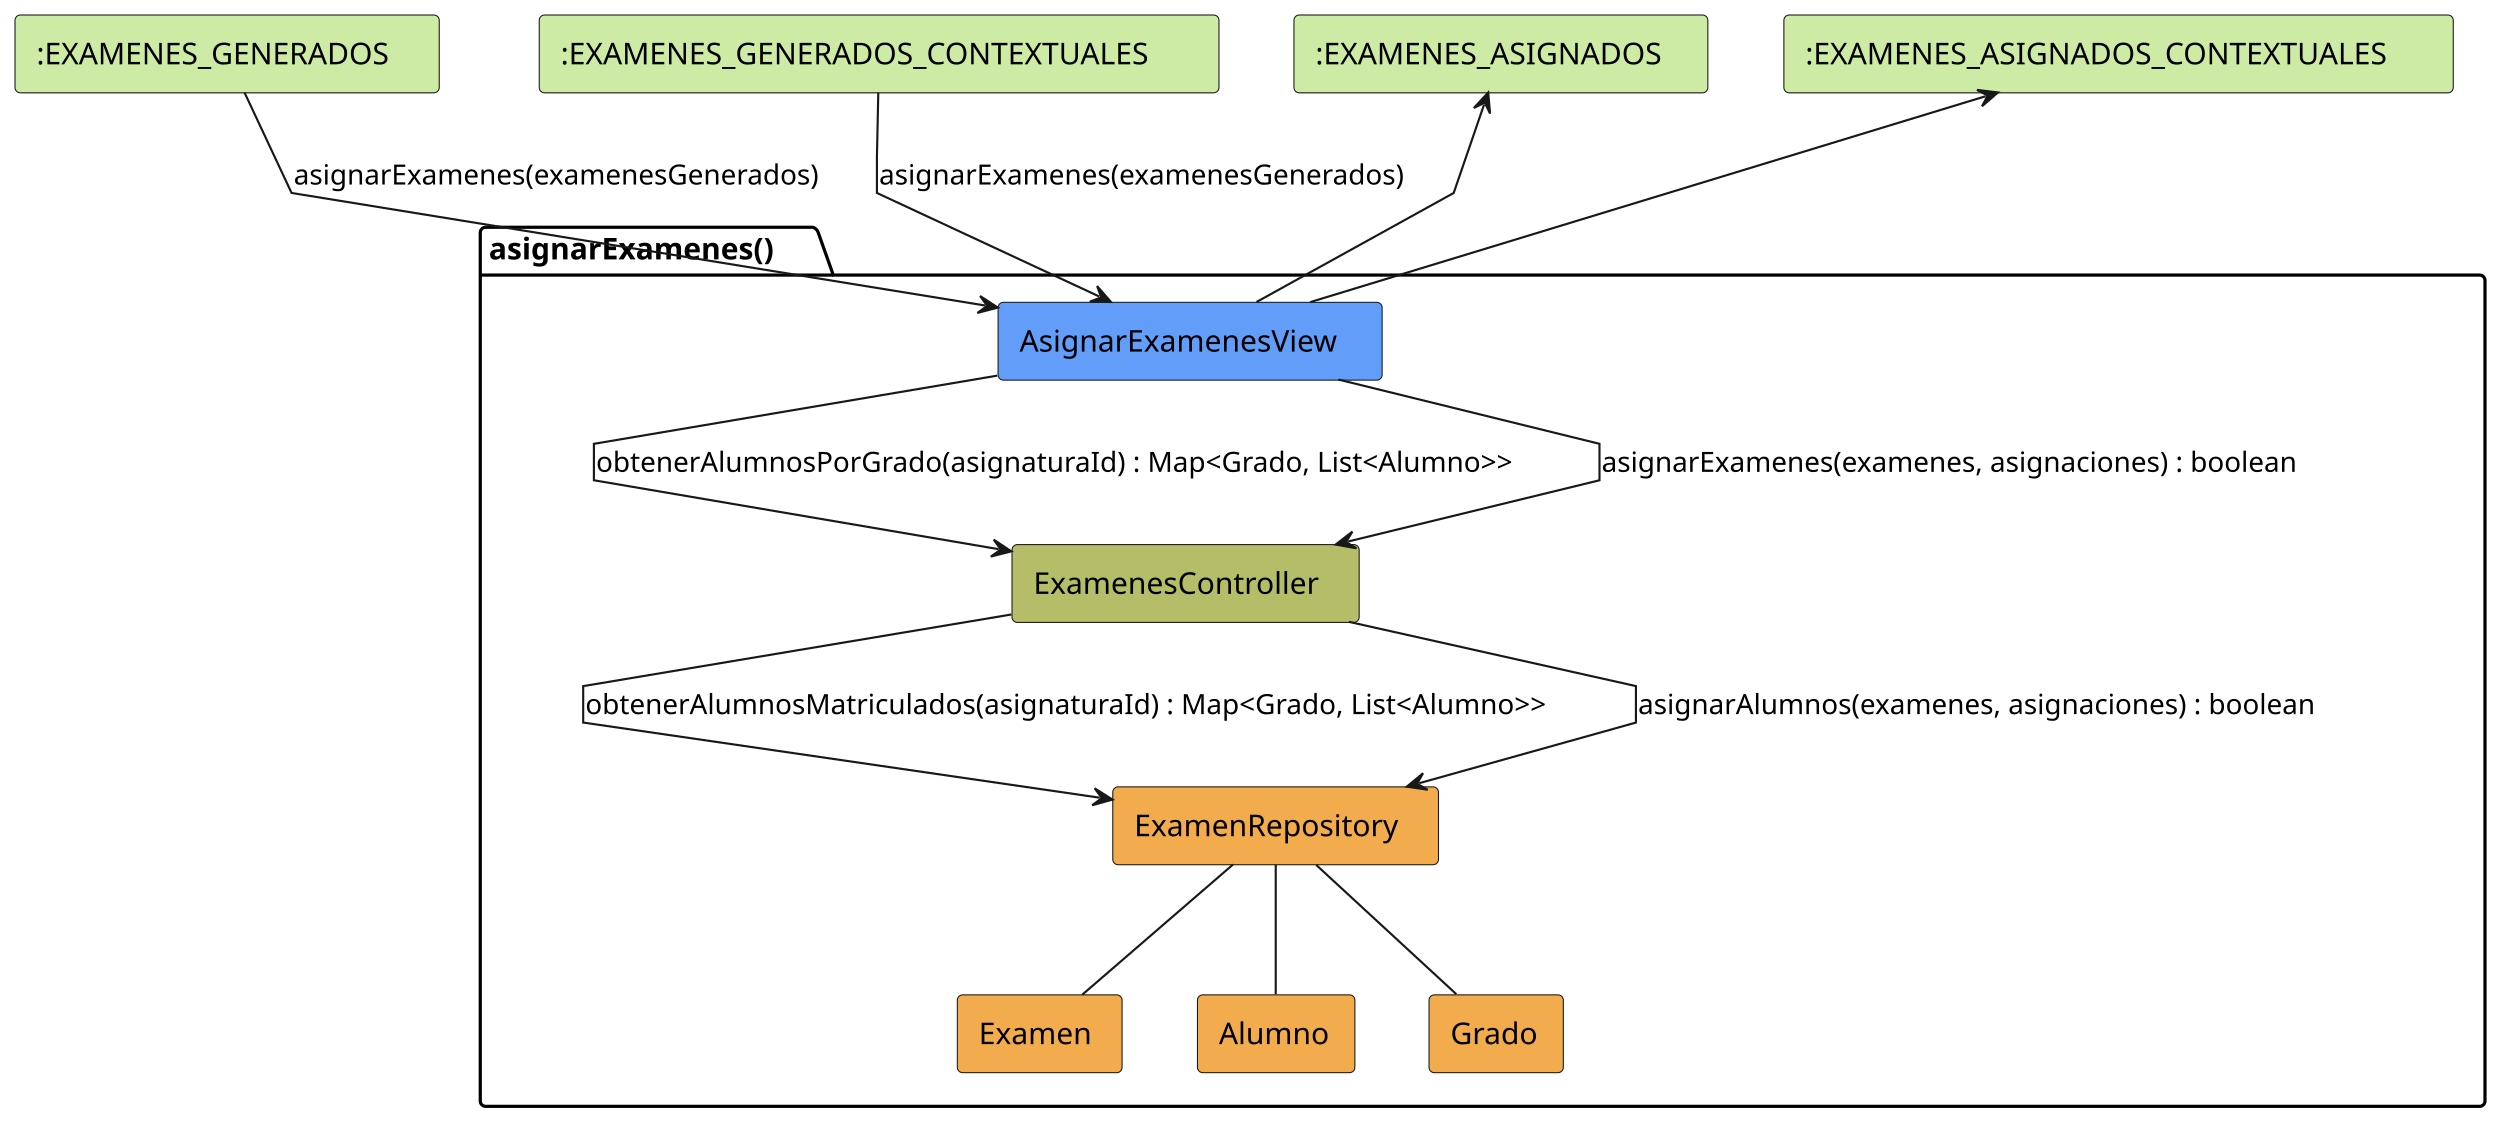
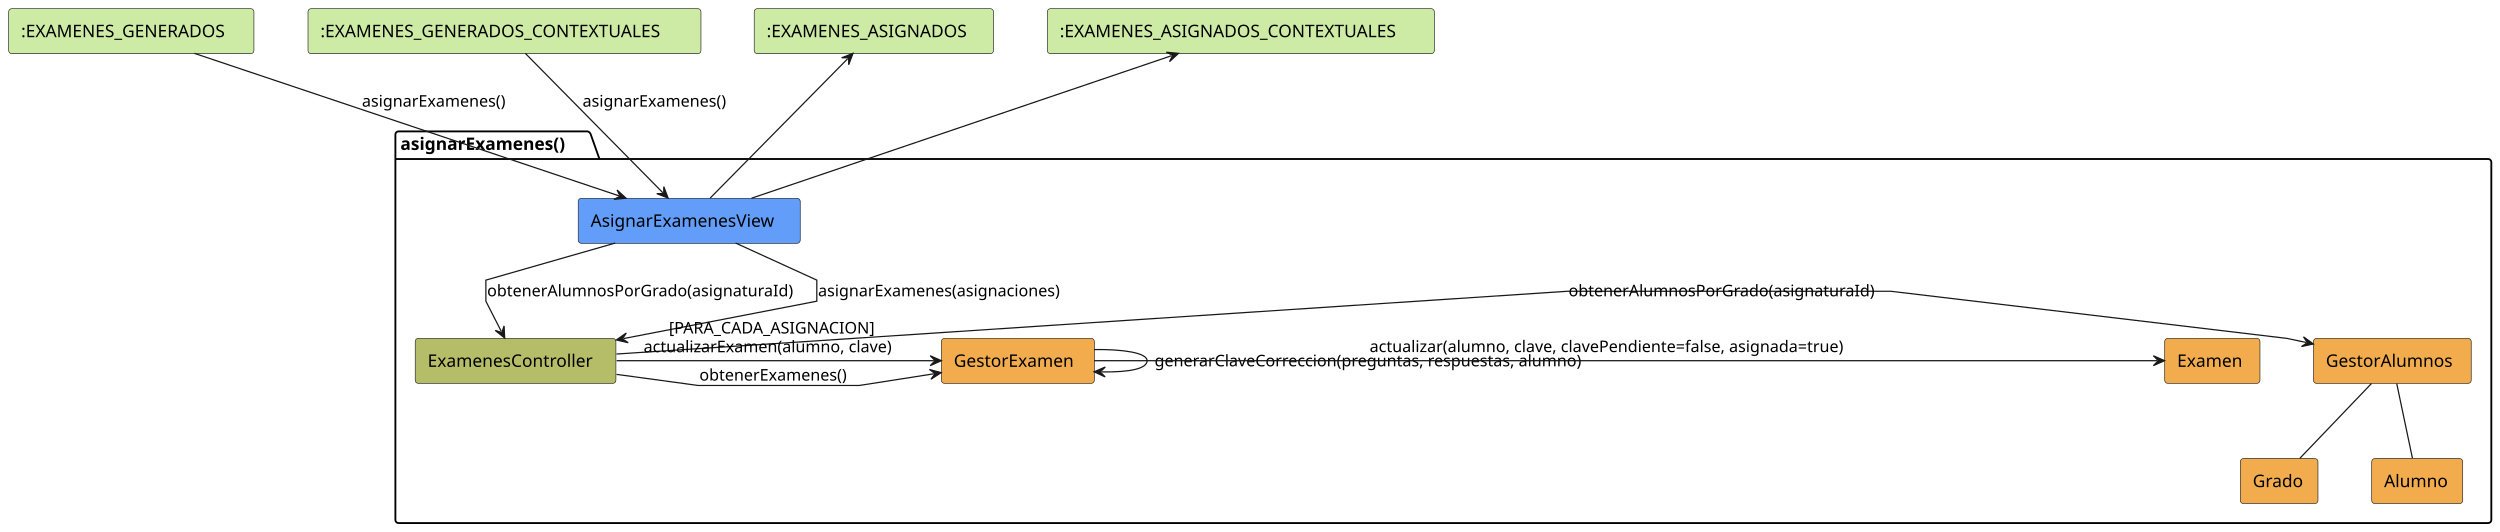
- <svg xmlns="http://www.w3.org/2000/svg" contentStyleType="text/css" data-diagram-type="DESCRIPTION" height="523px" preserveAspectRatio="none" style="width:1166px;height:523px;background:#FFFFFF;" version="1.1" viewBox="0 0 1166 523" width="1166px" zoomAndPan="magnify">
+ <svg xmlns="http://www.w3.org/2000/svg" contentStyleType="text/css" data-diagram-type="DESCRIPTION" height="429px" preserveAspectRatio="none" style="width:2017px;height:429px;background:#FFFFFF;" version="1.1" viewBox="0 0 2017 429" width="2017px" zoomAndPan="magnify">
  <defs />
  <g>
    <g class="cluster" data-qualified-name="asignarExamenes" data-source-line="8" id="ent0006">
-       <path d="M226.5,106 L379.135,106 A3.75,3.75 0 0 1 381.635,108.5 L388.635,128.297 L1156.5,128.297 A2.5,2.5 0 0 1 1159,130.797 L1159,513.5 A2.5,2.5 0 0 1 1156.5,516 L226.5,516 A2.5,2.5 0 0 1 224,513.5 L224,108.5 A2.5,2.5 0 0 1 226.5,106" fill="none" style="stroke:#000000;stroke-width:1.5;" />
-       <line style="stroke:#000000;stroke-width:1.5;" x1="224" x2="388.635" y1="128.297" y2="128.297" />
-       <text fill="#000000" font-family="sans-serif" font-size="14" font-weight="bold" lengthAdjust="spacing" textLength="151.635" x="228" y="120.995">asignarExamenes()</text>
+       <path d="M321.5,106 L474.135,106 A3.75,3.75 0 0 1 476.635,108.5 L483.635,128.297 L2007.5,128.297 A2.5,2.5 0 0 1 2010,130.797 L2010,419.5 A2.5,2.5 0 0 1 2007.5,422 L321.5,422 A2.5,2.5 0 0 1 319,419.5 L319,108.5 A2.5,2.5 0 0 1 321.5,106" fill="none" style="stroke:#000000;stroke-width:1.5;" />
+       <line style="stroke:#000000;stroke-width:1.5;" x1="319" x2="483.635" y1="128.297" y2="128.297" />
+       <text fill="#000000" font-family="sans-serif" font-size="14" font-weight="bold" lengthAdjust="spacing" textLength="151.635" x="323" y="120.995">asignarExamenes()</text>
    </g>
    <g class="entity" data-qualified-name="asignarExamenes.AsignarExamenesView" data-source-line="9" id="ent0007">
-       <rect fill="#629EF9" height="36.297" rx="2.5" ry="2.5" style="stroke:#181818;stroke-width:0.5;" width="179.127" x="465.5" y="141" />
-       <text fill="#000000" font-family="sans-serif" font-size="14" lengthAdjust="spacing" textLength="159.127" x="475.5" y="163.995">AsignarExamenesView</text>
+       <rect fill="#629EF9" height="36.297" rx="2.5" ry="2.5" style="stroke:#181818;stroke-width:0.5;" width="179.127" x="466.5" y="160" />
+       <text fill="#000000" font-family="sans-serif" font-size="14" lengthAdjust="spacing" textLength="159.127" x="476.5" y="182.995">AsignarExamenesView</text>
    </g>
    <g class="entity" data-qualified-name="asignarExamenes.ExamenesController" data-source-line="10" id="ent0008">
-       <rect fill="#B5BD68" height="36.297" rx="2.5" ry="2.5" style="stroke:#181818;stroke-width:0.5;" width="161.914" x="472" y="254" />
-       <text fill="#000000" font-family="sans-serif" font-size="14" lengthAdjust="spacing" textLength="141.914" x="482" y="276.995">ExamenesController</text>
+       <rect fill="#B5BD68" height="36.297" rx="2.5" ry="2.5" style="stroke:#181818;stroke-width:0.5;" width="161.914" x="335" y="273" />
+       <text fill="#000000" font-family="sans-serif" font-size="14" lengthAdjust="spacing" textLength="141.914" x="345" y="295.995">ExamenesController</text>
    </g>
-     <g class="entity" data-qualified-name="asignarExamenes.ExamenRepository" data-source-line="11" id="ent0009">
-       <rect fill="#F2AC4E" height="36.297" rx="2.5" ry="2.5" style="stroke:#181818;stroke-width:0.5;" width="151.906" x="519" y="367" />
-       <text fill="#000000" font-family="sans-serif" font-size="14" lengthAdjust="spacing" textLength="131.906" x="529" y="389.995">ExamenRepository</text>
+     <g class="entity" data-qualified-name="asignarExamenes.GestorExamen" data-source-line="11" id="ent0009">
+       <rect fill="#F2AC4E" height="36.297" rx="2.5" ry="2.5" style="stroke:#181818;stroke-width:0.5;" width="123.4" x="759.5" y="273" />
+       <text fill="#000000" font-family="sans-serif" font-size="14" lengthAdjust="spacing" textLength="103.4" x="769.5" y="295.995">GestorExamen</text>
    </g>
-     <g class="entity" data-qualified-name="asignarExamenes.Examen" data-source-line="12" id="ent0010">
-       <rect fill="#F2AC4E" height="36.297" rx="2.5" ry="2.5" style="stroke:#181818;stroke-width:0.5;" width="76.834" x="446.5" y="464" />
-       <text fill="#000000" font-family="sans-serif" font-size="14" lengthAdjust="spacing" textLength="56.834" x="456.5" y="486.995">Examen</text>
+     <g class="entity" data-qualified-name="asignarExamenes.GestorAlumnos" data-source-line="12" id="ent0010">
+       <rect fill="#F2AC4E" height="36.297" rx="2.5" ry="2.5" style="stroke:#181818;stroke-width:0.5;" width="127.276" x="1866.5" y="273" />
+       <text fill="#000000" font-family="sans-serif" font-size="14" lengthAdjust="spacing" textLength="107.276" x="1876.5" y="295.995">GestorAlumnos</text>
    </g>
-     <g class="entity" data-qualified-name="asignarExamenes.Alumno" data-source-line="13" id="ent0011">
-       <rect fill="#F2AC4E" height="36.297" rx="2.5" ry="2.5" style="stroke:#181818;stroke-width:0.5;" width="73.416" x="558.5" y="464" />
-       <text fill="#000000" font-family="sans-serif" font-size="14" lengthAdjust="spacing" textLength="53.416" x="568.5" y="486.995">Alumno</text>
+     <g class="entity" data-qualified-name="asignarExamenes.Examen" data-source-line="13" id="ent0011">
+       <rect fill="#F2AC4E" height="36.297" rx="2.5" ry="2.5" style="stroke:#181818;stroke-width:0.5;" width="76.834" x="1746.5" y="273" />
+       <text fill="#000000" font-family="sans-serif" font-size="14" lengthAdjust="spacing" textLength="56.834" x="1756.5" y="295.995">Examen</text>
    </g>
    <g class="entity" data-qualified-name="asignarExamenes.Grado" data-source-line="14" id="ent0012">
-       <rect fill="#F2AC4E" height="36.297" rx="2.5" ry="2.5" style="stroke:#181818;stroke-width:0.5;" width="62.636" x="666.5" y="464" />
-       <text fill="#000000" font-family="sans-serif" font-size="14" lengthAdjust="spacing" textLength="42.636" x="676.5" y="486.995">Grado</text>
+       <rect fill="#F2AC4E" height="36.297" rx="2.5" ry="2.5" style="stroke:#181818;stroke-width:0.5;" width="62.636" x="1807.5" y="370" />
+       <text fill="#000000" font-family="sans-serif" font-size="14" lengthAdjust="spacing" textLength="42.636" x="1817.5" y="392.995">Grado</text>
+     </g>
+     <g class="entity" data-qualified-name="asignarExamenes.Alumno" data-source-line="15" id="ent0013">
+       <rect fill="#F2AC4E" height="36.297" rx="2.5" ry="2.5" style="stroke:#181818;stroke-width:0.5;" width="73.416" x="1913.5" y="370" />
+       <text fill="#000000" font-family="sans-serif" font-size="14" lengthAdjust="spacing" textLength="53.416" x="1923.5" y="392.995">Alumno</text>
    </g>
    <g class="entity" data-qualified-name="ExamGenerados" data-source-line="3" id="ent0002">
      <rect fill="#CDEBA5" height="36.297" rx="2.5" ry="2.5" style="stroke:#181818;stroke-width:0.5;" width="197.864" x="7" y="7" />
      <text fill="#000000" font-family="sans-serif" font-size="14" lengthAdjust="spacing" textLength="177.864" x="17" y="29.995">:EXAMENES_GENERADOS</text>
    </g>
    <g class="entity" data-qualified-name="ExamGeneradosContext" data-source-line="4" id="ent0003">
-       <rect fill="#CDEBA5" height="36.297" rx="2.5" ry="2.5" style="stroke:#181818;stroke-width:0.5;" width="317.028" x="251.5" y="7" />
-       <text fill="#000000" font-family="sans-serif" font-size="14" lengthAdjust="spacing" textLength="297.028" x="261.5" y="29.995">:EXAMENES_GENERADOS_CONTEXTUALES</text>
+       <rect fill="#CDEBA5" height="36.297" rx="2.5" ry="2.5" style="stroke:#181818;stroke-width:0.5;" width="317.028" x="248.5" y="7" />
+       <text fill="#000000" font-family="sans-serif" font-size="14" lengthAdjust="spacing" textLength="297.028" x="258.5" y="29.995">:EXAMENES_GENERADOS_CONTEXTUALES</text>
    </g>
    <g class="entity" data-qualified-name="ExamAsignados" data-source-line="5" id="ent0004">
-       <rect fill="#CDEBA5" height="36.297" rx="2.5" ry="2.5" style="stroke:#181818;stroke-width:0.5;" width="193.038" x="603.5" y="7" />
-       <text fill="#000000" font-family="sans-serif" font-size="14" lengthAdjust="spacing" textLength="173.038" x="613.5" y="29.995">:EXAMENES_ASIGNADOS</text>
+       <rect fill="#CDEBA5" height="36.297" rx="2.5" ry="2.5" style="stroke:#181818;stroke-width:0.5;" width="193.038" x="608.5" y="7" />
+       <text fill="#000000" font-family="sans-serif" font-size="14" lengthAdjust="spacing" textLength="173.038" x="618.5" y="29.995">:EXAMENES_ASIGNADOS</text>
    </g>
    <g class="entity" data-qualified-name="ExamAsignadosContext" data-source-line="6" id="ent0005">
-       <rect fill="#CDEBA5" height="36.297" rx="2.5" ry="2.5" style="stroke:#181818;stroke-width:0.5;" width="312.202" x="832" y="7" />
-       <text fill="#000000" font-family="sans-serif" font-size="14" lengthAdjust="spacing" textLength="292.202" x="842" y="29.995">:EXAMENES_ASIGNADOS_CONTEXTUALES</text>
+       <rect fill="#CDEBA5" height="36.297" rx="2.5" ry="2.5" style="stroke:#181818;stroke-width:0.5;" width="312.202" x="845" y="7" />
+       <text fill="#000000" font-family="sans-serif" font-size="14" lengthAdjust="spacing" textLength="292.202" x="855" y="29.995">:EXAMENES_ASIGNADOS_CONTEXTUALES</text>
    </g>
-     <g class="link" data-entity-1="ent0002" data-entity-2="ent0007" data-link-type="dependency" data-source-line="17" id="lnk13">
-       <path d="M114.04,43.15 C122.93,62.11 136,90 136,90 C136,90 336.368,122.519 459.447,142.489" fill="none" id="ExamGenerados-to-AsignarExamenesView" style="stroke:#181818;stroke-width:1;" />
-       <polygon fill="#181818" points="465.37,143.45,457.127,138.06,460.435,142.649,455.846,145.957,465.37,143.45" style="stroke:#181818;stroke-width:1;" />
-       <text fill="#000000" font-family="sans-serif" font-size="13" lengthAdjust="spacing" textLength="263.771" x="137" y="86.067">asignarExamenes(examenesGenerados)</text>
+     <g class="link" data-entity-1="ent0002" data-entity-2="ent0007" data-link-type="dependency" data-source-line="18" id="lnk14">
+       <path d="M156.75,43.03 C243.29,72.07 412.762,128.931 499.402,158.011" fill="none" id="ExamGenerados-to-AsignarExamenesView" style="stroke:#181818;stroke-width:1;" />
+       <polygon fill="#181818" points="505.09,159.92,497.831,153.264,500.35,158.329,495.285,160.848,505.09,159.92" style="stroke:#181818;stroke-width:1;" />
+       <text fill="#000000" font-family="sans-serif" font-size="13" lengthAdjust="spacing" textLength="125.842" x="292" y="86.067">asignarExamenes()</text>
    </g>
-     <g class="link" data-entity-1="ent0003" data-entity-2="ent0007" data-link-type="dependency" data-source-line="18" id="lnk14">
-       <path d="M409.63,43.23 C409.35,56.65 409,73 409,73 C409,73 409,90 409,90 C409,90 469.471,118.167 512.721,138.307" fill="none" id="ExamGeneradosContext-to-AsignarExamenesView" style="stroke:#181818;stroke-width:1;" />
-       <polygon fill="#181818" points="518.16,140.84,511.69,133.415,513.627,138.729,508.313,140.667,518.16,140.84" style="stroke:#181818;stroke-width:1;" />
-       <text fill="#000000" font-family="sans-serif" font-size="13" lengthAdjust="spacing" textLength="263.771" x="410" y="86.067">asignarExamenes(examenesGenerados)</text>
+     <g class="link" data-entity-1="ent0003" data-entity-2="ent0007" data-link-type="dependency" data-source-line="19" id="lnk15">
+       <path d="M423.8,43.03 C452.42,72.03 506.085,126.42 534.815,155.53" fill="none" id="ExamGeneradosContext-to-AsignarExamenesView" style="stroke:#181818;stroke-width:1;" />
+       <polygon fill="#181818" points="539.03,159.8,535.555,150.585,535.518,156.241,529.861,156.204,539.03,159.8" style="stroke:#181818;stroke-width:1;" />
+       <text fill="#000000" font-family="sans-serif" font-size="13" lengthAdjust="spacing" textLength="125.842" x="470" y="86.067">asignarExamenes()</text>
    </g>
-     <g class="link" data-entity-1="ent0007" data-entity-2="ent0008" data-link-type="dependency" data-source-line="20" id="lnk15">
-       <path d="M465.13,175.19 C383.9,188.93 277,207 277,207 C277,207 277,224 277,224 C277,224 384.355,242.283 465.765,256.143" fill="none" id="AsignarExamenesView-to-ExamenesController" style="stroke:#181818;stroke-width:1;" />
-       <polygon fill="#181818" points="471.68,257.15,463.479,251.696,466.751,256.311,462.136,259.583,471.68,257.15" style="stroke:#181818;stroke-width:1;" />
-       <text fill="#000000" font-family="sans-serif" font-size="13" lengthAdjust="spacing" textLength="463.5" x="278" y="220.067">obtenerAlumnosPorGrado(asignaturaId) : Map&lt;Grado, List&lt;Alumno&gt;&gt;</text>
+     <g class="link" data-entity-1="ent0007" data-entity-2="ent0008" data-link-type="dependency" data-source-line="21" id="lnk16">
+       <path d="M496.33,196.1 C449.44,209.54 392,226 392,226 C392,226 392,243 392,243 C392,243 397.622,254.006 404.472,267.426" fill="none" id="AsignarExamenesView-to-ExamenesController" style="stroke:#181818;stroke-width:1;" />
+       <polygon fill="#181818" points="407.2,272.77,406.671,262.935,404.927,268.317,399.546,266.572,407.2,272.77" style="stroke:#181818;stroke-width:1;" />
+       <text fill="#000000" font-family="sans-serif" font-size="13" lengthAdjust="spacing" textLength="259.67" x="393" y="239.067">obtenerAlumnosPorGrado(asignaturaId)</text>
    </g>
-     <g class="link" data-entity-1="ent0007" data-entity-2="ent0008" data-link-type="dependency" data-source-line="25" id="lnk19">
-       <path d="M624.23,177.03 C678.89,190.49 746,207 746,207 C746,207 746,224 746,224 C746,224 684.009,239.089 628.779,252.549" fill="none" id="AsignarExamenesView-to-ExamenesController-1" style="stroke:#181818;stroke-width:1;" />
-       <polygon fill="#181818" points="622.95,253.97,632.641,255.725,627.808,252.786,630.747,247.953,622.95,253.97" style="stroke:#181818;stroke-width:1;" />
-       <text fill="#000000" font-family="sans-serif" font-size="13" lengthAdjust="spacing" textLength="350.587" x="747" y="220.067">asignarExamenes(examenes, asignaciones) : boolean</text>
+     <g class="link" data-entity-1="ent0007" data-entity-2="ent0008" data-link-type="dependency" data-source-line="27" id="lnk20">
+       <path d="M593.48,196.1 C622.93,209.54 659,226 659,226 C659,226 659,243 659,243 C659,243 573.791,259.481 503.141,273.141" fill="none" id="AsignarExamenesView-to-ExamenesController-1" style="stroke:#181818;stroke-width:1;" />
+       <polygon fill="#181818" points="497.25,274.28,506.846,276.499,502.159,273.331,505.327,268.644,497.25,274.28" style="stroke:#181818;stroke-width:1;" />
+       <text fill="#000000" font-family="sans-serif" font-size="13" lengthAdjust="spacing" textLength="210.374" x="660" y="239.067">asignarExamenes(asignaciones)</text>
    </g>
-     <g class="link" data-entity-1="ent0008" data-entity-2="ent0009" data-link-type="dependency" data-source-line="21" id="lnk16">
-       <path d="M471.72,286.59 C388.73,300.48 272,320 272,320 C272,320 272,337 272,337 C272,337 417.433,358.166 512.923,372.056" fill="none" id="ExamenesController-to-ExamenRepository" style="stroke:#181818;stroke-width:1;" />
-       <polygon fill="#181818" points="518.86,372.92,510.529,367.666,513.912,372.2,509.378,375.583,518.86,372.92" style="stroke:#181818;stroke-width:1;" />
-       <text fill="#000000" font-family="sans-serif" font-size="13" lengthAdjust="spacing" textLength="485.951" x="273" y="333.067">obtenerAlumnosMatriculados(asignaturaId) : Map&lt;Grado, List&lt;Alumno&gt;&gt;</text>
+     <g class="link" data-entity-1="ent0008" data-entity-2="ent0010" data-link-type="dependency" data-source-line="23" id="lnk17">
+       <path d="M497.36,285.63 C709.73,271.61 1264.5,235 1264.5,235 C1264.5,235 1525.5,235 1525.5,235 C1525.5,235 1845,273 1845,273 C1845,273 1848.28,273.699 1860.58,276.299" fill="none" id="ExamenesController-to-GestorAlumnos" style="stroke:#181818;stroke-width:1;" />
+       <polygon fill="#181818" points="1866.45,277.54,1858.472,271.765,1861.558,276.506,1856.817,279.592,1866.45,277.54" style="stroke:#181818;stroke-width:1;" />
+       <text fill="#000000" font-family="sans-serif" font-size="13" lengthAdjust="spacing" textLength="259.67" x="1265.5" y="239.067">obtenerAlumnosPorGrado(asignaturaId)</text>
    </g>
-     <g class="link" data-entity-1="ent0008" data-entity-2="ent0009" data-link-type="dependency" data-source-line="26" id="lnk20">
-       <path d="M629.11,290.03 C689.21,303.49 763,320 763,320 C763,320 763,337 763,337 C763,337 709.938,351.843 661.908,365.283" fill="none" id="ExamenesController-to-ExamenRepository-1" style="stroke:#181818;stroke-width:1;" />
-       <polygon fill="#181818" points="656.13,366.9,665.875,368.327,660.945,365.553,663.719,360.623,656.13,366.9" style="stroke:#181818;stroke-width:1;" />
-       <text fill="#000000" font-family="sans-serif" font-size="13" lengthAdjust="spacing" textLength="339.416" x="764" y="333.067">asignarAlumnos(examenes, asignaciones) : boolean</text>
+     <g class="link" data-entity-1="ent0010" data-entity-2="ent0012" data-link-type="association" data-source-line="24" id="lnk18">
+       <path d="M1913.31,309.42 C1896.89,326.57 1871.97,352.58 1855.58,369.69" fill="none" id="GestorAlumnos-Grado" style="stroke:#181818;stroke-width:1;" />
    </g>
-     <g class="link" data-entity-1="ent0009" data-entity-2="ent0011" data-link-type="association" data-source-line="22" id="lnk17">
-       <path d="M595,403.42 C595,420.57 595,446.58 595,463.69" fill="none" id="ExamenRepository-Alumno" style="stroke:#181818;stroke-width:1;" />
+     <g class="link" data-entity-1="ent0010" data-entity-2="ent0013" data-link-type="association" data-source-line="25" id="lnk19">
+       <path d="M1933.67,309.42 C1937.28,326.57 1942.75,352.58 1946.35,369.69" fill="none" id="GestorAlumnos-Alumno" style="stroke:#181818;stroke-width:1;" />
    </g>
-     <g class="link" data-entity-1="ent0009" data-entity-2="ent0012" data-link-type="association" data-source-line="23" id="lnk18">
-       <path d="M613.89,403.42 C632.48,420.57 660.68,446.58 679.23,463.69" fill="none" id="ExamenRepository-Grado" style="stroke:#181818;stroke-width:1;" />
+     <g class="link" data-entity-1="ent0008" data-entity-2="ent0009" data-link-type="dependency" data-source-line="29" id="lnk21">
+       <path d="M497.38,302.05 C531.43,306.68 563.25,311 563.25,311 C563.25,311 693.25,311 693.25,311 C693.25,311 720.772,306.687 753.442,301.577" fill="none" id="ExamenesController-to-GestorExamen" style="stroke:#181818;stroke-width:1;" />
+       <polygon fill="#181818" points="759.37,300.65,749.86,298.089,754.43,301.423,751.096,305.993,759.37,300.65" style="stroke:#181818;stroke-width:1;" />
+       <text fill="#000000" font-family="sans-serif" font-size="13" lengthAdjust="spacing" textLength="128.572" x="564.25" y="307.067">obtenerExamenes()</text>
    </g>
-     <g class="link" data-entity-1="ent0009" data-entity-2="ent0010" data-link-type="association" data-source-line="27" id="lnk21">
-       <path d="M575.08,403.2 C555.14,420.42 524.66,446.75 504.77,463.92" fill="none" id="ExamenRepository-Examen" style="stroke:#181818;stroke-width:1;" />
+     <g class="link" data-entity-1="ent0008" data-entity-2="ent0009" data-link-type="dependency" data-source-line="31" id="lnk22">
+       <path d="M497.47,291 C574.85,291 683.48,291 753.48,291" fill="none" id="ExamenesController-to-GestorExamen-1" style="stroke:#181818;stroke-width:1;" />
+       <polygon fill="#181818" points="759.48,291,750.48,287,754.48,291,750.48,295,759.48,291" style="stroke:#181818;stroke-width:1;" />
+       <text fill="#000000" font-family="sans-serif" font-size="13" lengthAdjust="spacing" textLength="177.214" x="539.667" y="269.067">[PARA_CADA_ASIGNACION]</text>
+       <text fill="#000000" font-family="sans-serif" font-size="13" lengthAdjust="spacing" textLength="218.048" x="519.25" y="284.2">actualizarExamen(alumno, clave)</text>
    </g>
-     <g class="link" data-entity-1="ent0004" data-entity-2="ent0007" data-link-type="dependency" data-source-line="29" id="lnk22">
-       <path d="M692.152,48.825 C685.641,67.785 678,90 678,90 C678,90 622.48,120.7 586.04,140.84" fill="none" id="ExamAsignados-backto-AsignarExamenesView" style="stroke:#181818;stroke-width:1;" />
-       <polygon fill="#181818" points="694.1,43.15,687.394,50.363,692.476,47.879,694.961,52.961,694.1,43.15" style="stroke:#181818;stroke-width:1;" />
+     <g class="link" data-entity-1="ent0009" data-entity-2="ent0009" data-link-type="dependency" data-source-line="32" id="lnk23">
+       <path d="M882.7,282.03 C906.13,281.68 925.5,284.67 925.5,291 C925.5,297.33 912.129,300.41 888.699,300.06" fill="none" id="GestorExamen-to-GestorExamen" style="stroke:#181818;stroke-width:1;" />
+       <polygon fill="#181818" points="882.7,299.97,891.639,304.104,887.699,300.045,891.759,296.105,882.7,299.97" style="stroke:#181818;stroke-width:1;" />
+       <text fill="#000000" font-family="sans-serif" font-size="13" lengthAdjust="spacing" textLength="370.03" x="931.5" y="295.567">generarClaveCorreccion(preguntas, respuestas, alumno)</text>
    </g>
-     <g class="link" data-entity-1="ent0005" data-entity-2="ent0007" data-link-type="dependency" data-source-line="30" id="lnk23">
-       <path d="M926.101,44.869 C843.031,70.189 694.07,115.6 611.06,140.91" fill="none" id="ExamAsignadosContext-backto-AsignarExamenesView" style="stroke:#181818;stroke-width:1;" />
-       <polygon fill="#181818" points="931.84,43.12,922.065,41.918,927.057,44.578,924.397,49.57,931.84,43.12" style="stroke:#181818;stroke-width:1;" />
+     <g class="link" data-entity-1="ent0009" data-entity-2="ent0011" data-link-type="dependency" data-source-line="33" id="lnk24">
+       <path d="M882.77,291 C1065.2,291 1592.09,291 1740.33,291" fill="none" id="GestorExamen-to-Examen" style="stroke:#181818;stroke-width:1;" />
+       <polygon fill="#181818" points="1746.33,291,1737.33,287,1741.33,291,1737.33,295,1746.33,291" style="stroke:#181818;stroke-width:1;" />
+       <text fill="#000000" font-family="sans-serif" font-size="13" lengthAdjust="spacing" textLength="419.91" x="1105" y="284.067">actualizar(alumno, clave, clavePendiente=false, asignada=true)</text>
+     </g>
+     <g class="link" data-entity-1="ent0004" data-entity-2="ent0007" data-link-type="dependency" data-source-line="35" id="lnk25">
+       <path d="M683.985,47.3 C655.365,76.3 601.7,130.69 572.97,159.8" fill="none" id="ExamAsignados-backto-AsignarExamenesView" style="stroke:#181818;stroke-width:1;" />
+       <polygon fill="#181818" points="688.2,43.03,679.031,46.626,684.688,46.589,684.725,52.245,688.2,43.03" style="stroke:#181818;stroke-width:1;" />
+     </g>
+     <g class="link" data-entity-1="ent0005" data-entity-2="ent0007" data-link-type="dependency" data-source-line="36" id="lnk26">
+       <path d="M945.138,44.958 C859.558,73.998 692.03,130.84 606.34,159.92" fill="none" id="ExamAsignadosContext-backto-AsignarExamenesView" style="stroke:#181818;stroke-width:1;" />
+       <polygon fill="#181818" points="950.82,43.03,941.012,42.134,946.085,44.637,943.583,49.71,950.82,43.03" style="stroke:#181818;stroke-width:1;" />
    </g>
  </g>
</svg>
